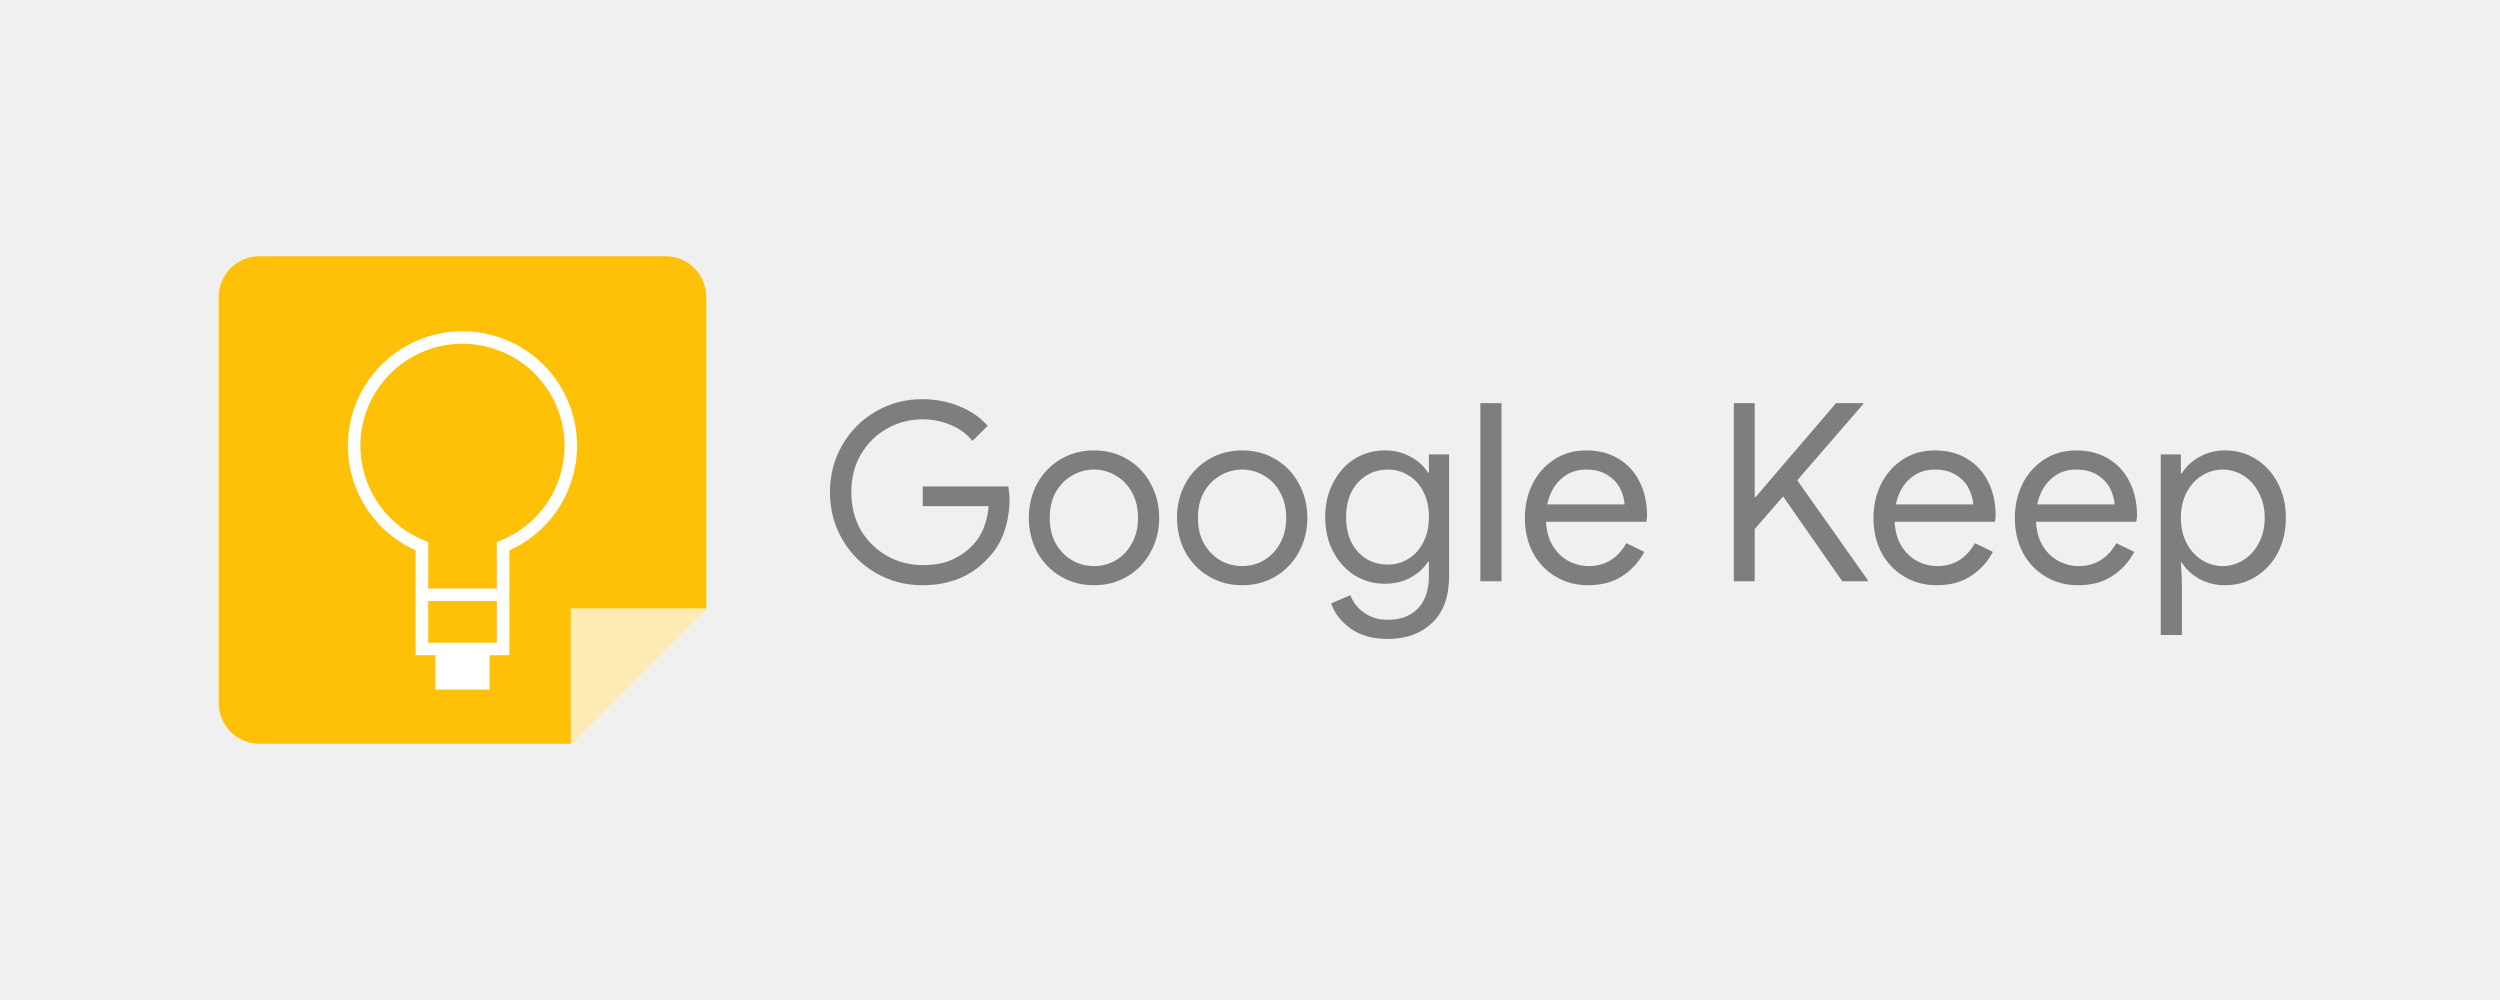
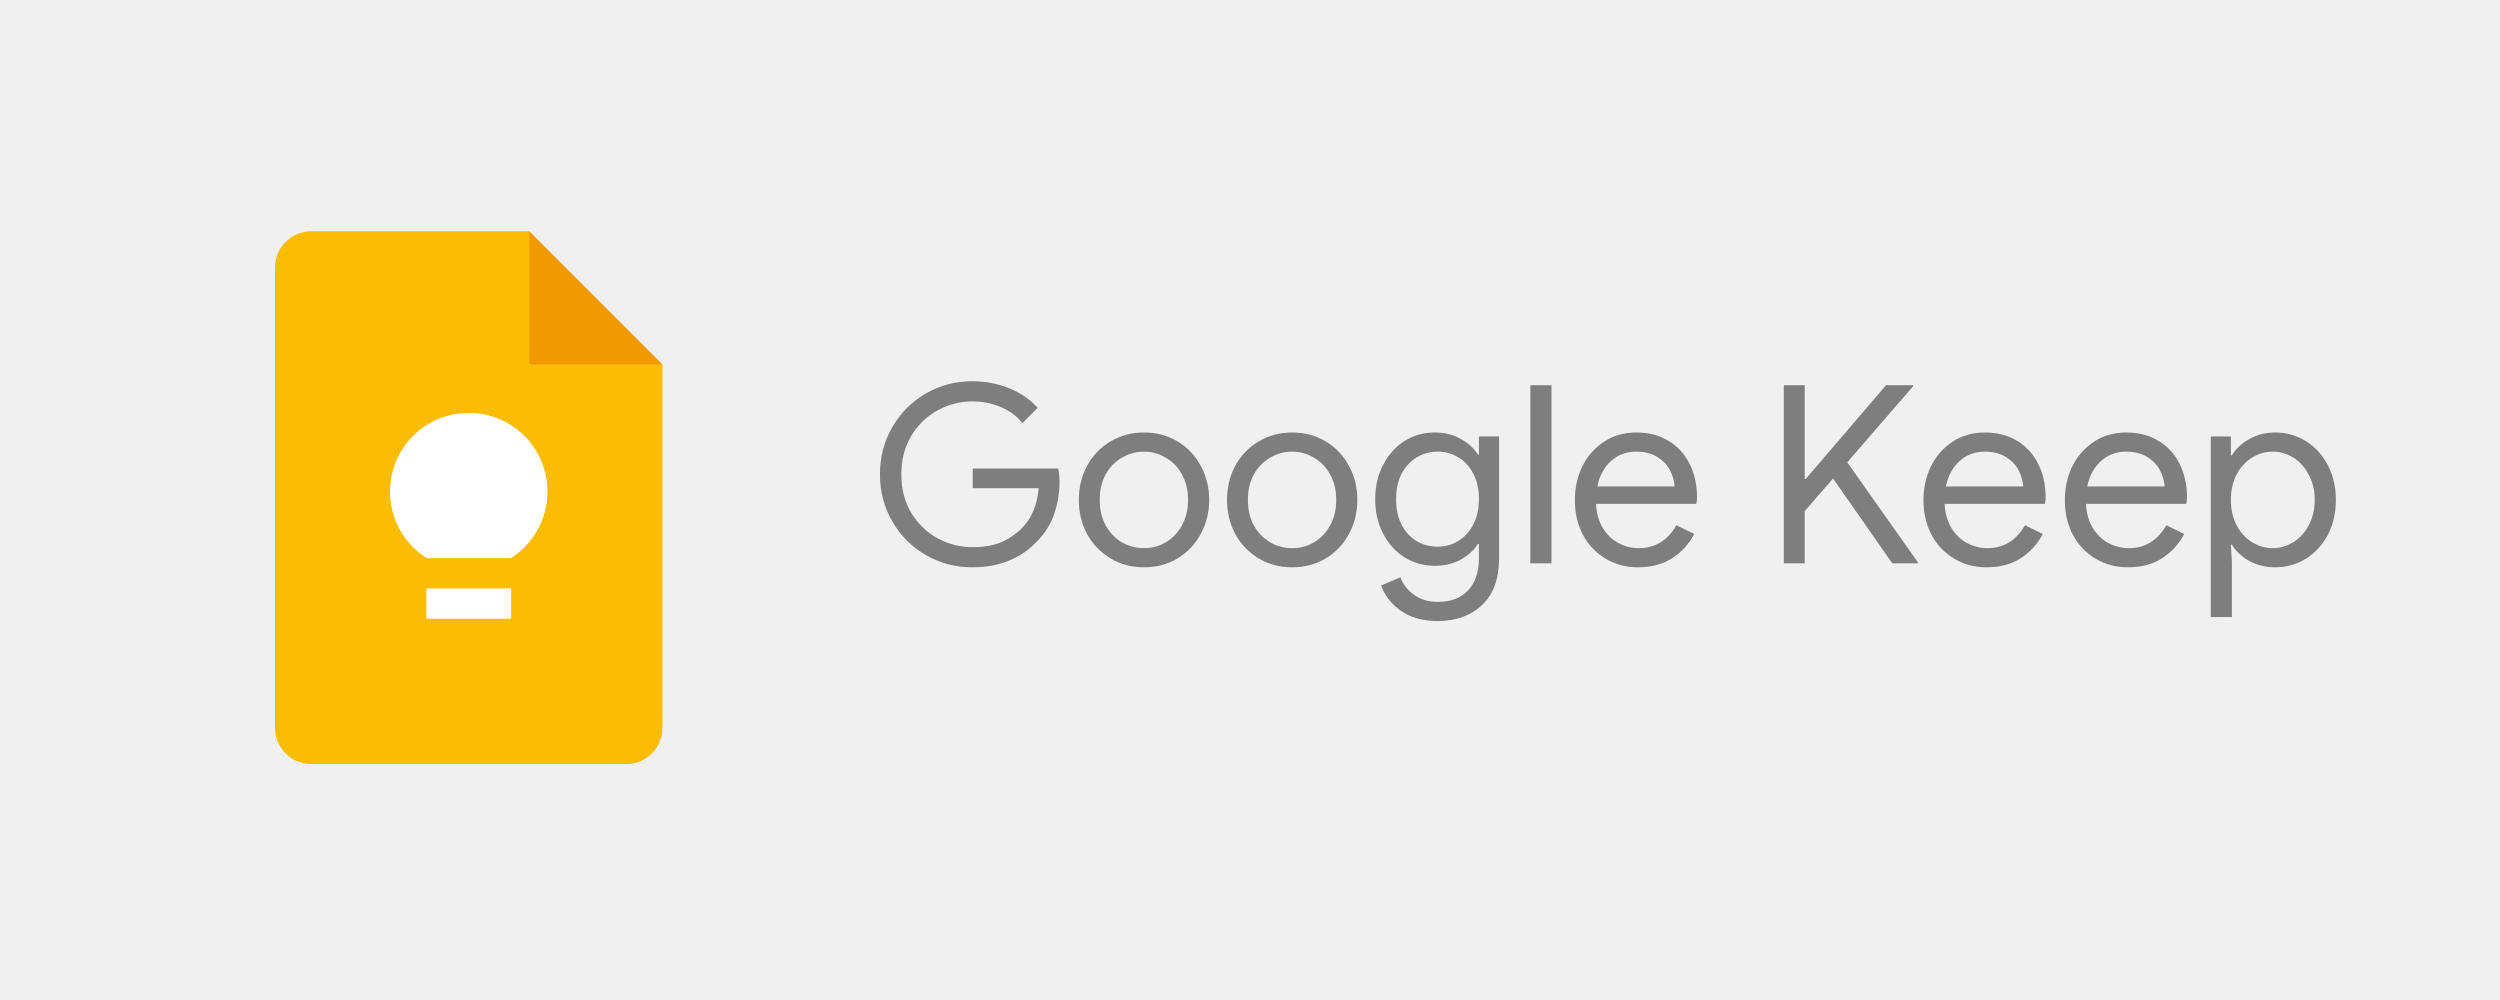
<svg xmlns="http://www.w3.org/2000/svg" width="400" height="160" viewBox="0 0 400 160" fill="none">
-   <path d="M41.5 119H91.333L113 97.333V47.5C113 45.776 112.315 44.123 111.096 42.904C109.877 41.685 108.224 41 106.5 41H41.5C39.776 41 38.123 41.685 36.904 42.904C35.685 44.123 35 45.776 35 47.5V112.5C35 114.224 35.685 115.877 36.904 117.096C38.123 118.315 39.776 119 41.5 119Z" fill="#FFC107" />
-   <path d="M91.333 119V97.334H113L91.333 119Z" fill="#FFECB3" />
-   <path d="M91.333 71.333C91.333 66.736 89.507 62.327 86.257 59.077C83.006 55.826 78.597 54 74 54C69.403 54 64.994 55.826 61.743 59.077C58.493 62.327 56.667 66.736 56.667 71.333C56.668 74.785 57.7 78.158 59.63 81.02C61.56 83.882 64.3 86.102 67.5 87.397V103.833H80.5V87.397C83.7 86.102 86.44 83.882 88.37 81.02C90.3 78.158 91.332 74.785 91.333 71.333Z" stroke="white" stroke-width="2" stroke-miterlimit="10" />
-   <path d="M69.667 103.833H78.333V110.333H69.667V103.833Z" fill="white" />
-   <path d="M67.5 95.166H80.5" stroke="white" stroke-width="2" stroke-miterlimit="10" />
-   <path d="M147.557 93.637C144.877 93.637 142.409 92.987 140.154 91.686C137.899 90.386 136.108 88.595 134.781 86.313C133.454 84.031 132.791 81.511 132.791 78.751C132.791 75.992 133.454 73.471 134.781 71.189C136.108 68.907 137.899 67.117 140.154 65.816C142.409 64.516 144.877 63.866 147.557 63.866C149.653 63.866 151.616 64.238 153.447 64.981C155.305 65.724 156.83 66.772 158.024 68.125L155.596 70.553C154.694 69.438 153.54 68.589 152.134 68.005C150.728 67.395 149.215 67.09 147.597 67.09C145.58 67.09 143.696 67.581 141.945 68.563C140.22 69.518 138.827 70.884 137.766 72.662C136.731 74.413 136.214 76.443 136.214 78.751C136.214 81.06 136.731 83.103 137.766 84.881C138.827 86.632 140.234 87.998 141.985 88.98C143.736 89.935 145.607 90.413 147.597 90.413C149.507 90.413 151.099 90.121 152.373 89.537C153.673 88.927 154.787 88.131 155.716 87.149C156.406 86.406 156.963 85.517 157.387 84.483C157.812 83.421 158.077 82.254 158.183 80.98H147.636V77.836H161.328C161.46 78.579 161.527 79.269 161.527 79.906C161.527 81.657 161.248 83.368 160.691 85.04C160.134 86.685 159.245 88.131 158.024 89.378C155.397 92.217 151.908 93.637 147.557 93.637Z" fill="#7E7E7E" />
-   <path d="M175.042 93.637C173.052 93.637 171.261 93.159 169.669 92.204C168.077 91.249 166.83 89.948 165.928 88.303C165.053 86.658 164.615 84.841 164.615 82.851C164.615 80.861 165.053 79.043 165.928 77.398C166.83 75.753 168.077 74.453 169.669 73.498C171.261 72.543 173.052 72.065 175.042 72.065C177.032 72.065 178.823 72.543 180.415 73.498C182.007 74.453 183.241 75.753 184.117 77.398C185.019 79.043 185.47 80.861 185.47 82.851C185.47 84.841 185.019 86.658 184.117 88.303C183.241 89.948 182.007 91.249 180.415 92.204C178.823 93.159 177.032 93.637 175.042 93.637ZM175.042 90.572C176.29 90.572 177.444 90.267 178.505 89.657C179.593 89.02 180.455 88.118 181.092 86.95C181.755 85.783 182.087 84.416 182.087 82.851C182.087 81.285 181.755 79.919 181.092 78.751C180.455 77.584 179.593 76.695 178.505 76.085C177.444 75.448 176.29 75.13 175.042 75.13C173.795 75.13 172.628 75.448 171.54 76.085C170.452 76.695 169.577 77.584 168.913 78.751C168.276 79.919 167.958 81.285 167.958 82.851C167.958 84.416 168.276 85.783 168.913 86.95C169.577 88.118 170.452 89.02 171.54 89.657C172.628 90.267 173.795 90.572 175.042 90.572Z" fill="#7E7E7E" />
-   <path d="M198.751 93.637C196.761 93.637 194.97 93.159 193.378 92.204C191.786 91.249 190.539 89.948 189.637 88.303C188.762 86.658 188.324 84.841 188.324 82.851C188.324 80.861 188.762 79.043 189.637 77.398C190.539 75.753 191.786 74.453 193.378 73.498C194.97 72.543 196.761 72.065 198.751 72.065C200.741 72.065 202.532 72.543 204.124 73.498C205.716 74.453 206.95 75.753 207.826 77.398C208.728 79.043 209.179 80.861 209.179 82.851C209.179 84.841 208.728 86.658 207.826 88.303C206.95 89.948 205.716 91.249 204.124 92.204C202.532 93.159 200.741 93.637 198.751 93.637ZM198.751 90.572C199.998 90.572 201.153 90.267 202.214 89.657C203.302 89.02 204.164 88.118 204.801 86.95C205.464 85.783 205.796 84.416 205.796 82.851C205.796 81.285 205.464 79.919 204.801 78.751C204.164 77.584 203.302 76.695 202.214 76.085C201.153 75.448 199.998 75.13 198.751 75.13C197.504 75.13 196.337 75.448 195.249 76.085C194.161 76.695 193.286 77.584 192.622 78.751C191.985 79.919 191.667 81.285 191.667 82.851C191.667 84.416 191.985 85.783 192.622 86.95C193.286 88.118 194.161 89.02 195.249 89.657C196.337 90.267 197.504 90.572 198.751 90.572Z" fill="#7E7E7E" />
-   <path d="M222.023 102.233C219.635 102.233 217.658 101.676 216.092 100.562C214.553 99.447 213.519 98.108 212.988 96.542L216.053 95.229C216.504 96.396 217.247 97.338 218.281 98.054C219.343 98.797 220.59 99.169 222.023 99.169C224.119 99.169 225.737 98.558 226.878 97.338C228.046 96.118 228.629 94.393 228.629 92.164V89.895H228.47C227.807 90.93 226.865 91.779 225.644 92.443C224.45 93.079 223.084 93.398 221.545 93.398C219.794 93.398 218.189 92.947 216.729 92.045C215.296 91.142 214.155 89.882 213.306 88.264C212.457 86.645 212.033 84.801 212.033 82.731C212.033 80.688 212.457 78.858 213.306 77.239C214.155 75.594 215.296 74.32 216.729 73.418C218.189 72.516 219.794 72.065 221.545 72.065C223.084 72.065 224.45 72.397 225.644 73.06C226.865 73.697 227.807 74.546 228.47 75.607H228.629V72.702H231.853V92.204C231.853 95.467 230.951 97.948 229.147 99.646C227.343 101.371 224.968 102.233 222.023 102.233ZM222.023 90.333C223.243 90.333 224.344 90.028 225.326 89.418C226.334 88.808 227.13 87.932 227.714 86.791C228.324 85.65 228.629 84.297 228.629 82.731C228.629 81.139 228.324 79.773 227.714 78.632C227.13 77.491 226.334 76.629 225.326 76.045C224.344 75.435 223.243 75.13 222.023 75.13C220.802 75.13 219.688 75.435 218.679 76.045C217.671 76.655 216.862 77.531 216.252 78.672C215.668 79.813 215.376 81.166 215.376 82.731C215.376 84.297 215.668 85.663 216.252 86.831C216.862 87.972 217.671 88.847 218.679 89.458C219.688 90.041 220.802 90.333 222.023 90.333Z" fill="#7E7E7E" />
-   <path d="M236.855 64.503H240.238V93H236.855V64.503Z" fill="#7E7E7E" />
-   <path d="M254.091 93.637C252.154 93.637 250.416 93.172 248.877 92.244C247.338 91.315 246.131 90.041 245.255 88.423C244.406 86.778 243.982 84.934 243.982 82.891C243.982 80.927 244.38 79.123 245.176 77.478C245.998 75.833 247.152 74.519 248.638 73.538C250.124 72.556 251.849 72.065 253.812 72.065C255.802 72.065 257.527 72.516 258.986 73.418C260.446 74.294 261.56 75.514 262.329 77.08C263.125 78.645 263.523 80.436 263.523 82.453C263.523 82.851 263.484 83.196 263.404 83.488H247.365C247.444 85.026 247.816 86.327 248.479 87.388C249.142 88.449 249.978 89.245 250.986 89.776C252.021 90.307 253.096 90.572 254.21 90.572C256.811 90.572 258.814 89.352 260.22 86.91L263.086 88.303C262.21 89.948 261.016 91.249 259.504 92.204C258.018 93.159 256.214 93.637 254.091 93.637ZM259.941 80.702C259.888 79.853 259.65 79.004 259.225 78.154C258.801 77.305 258.124 76.589 257.195 76.005C256.293 75.421 255.152 75.13 253.772 75.13C252.18 75.13 250.827 75.647 249.713 76.682C248.625 77.69 247.909 79.03 247.564 80.702H259.941Z" fill="#7E7E7E" />
-   <path d="M277.41 64.503H280.753V79.508H280.912L293.767 64.503H298.106V64.662L287.559 76.841L298.862 92.841V93H294.762L285.29 79.428L280.753 84.642V93H277.41V64.503Z" fill="#7E7E7E" />
-   <path d="M309.865 93.637C307.928 93.637 306.19 93.172 304.651 92.244C303.113 91.315 301.905 90.041 301.03 88.423C300.181 86.778 299.756 84.934 299.756 82.891C299.756 80.927 300.154 79.123 300.95 77.478C301.773 75.833 302.927 74.519 304.413 73.538C305.899 72.556 307.623 72.065 309.587 72.065C311.577 72.065 313.301 72.516 314.761 73.418C316.22 74.294 317.334 75.514 318.104 77.08C318.9 78.645 319.298 80.436 319.298 82.453C319.298 82.851 319.258 83.196 319.178 83.488H303.139C303.219 85.026 303.59 86.327 304.253 87.388C304.917 88.449 305.753 89.245 306.761 89.776C307.796 90.307 308.87 90.572 309.985 90.572C312.585 90.572 314.588 89.352 315.994 86.91L318.86 88.303C317.984 89.948 316.79 91.249 315.278 92.204C313.792 93.159 311.988 93.637 309.865 93.637ZM315.716 80.702C315.663 79.853 315.424 79.004 314.999 78.154C314.575 77.305 313.898 76.589 312.97 76.005C312.068 75.421 310.927 75.13 309.547 75.13C307.955 75.13 306.602 75.647 305.487 76.682C304.399 77.69 303.683 79.03 303.338 80.702H315.716Z" fill="#7E7E7E" />
-   <path d="M332.486 93.637C330.549 93.637 328.811 93.172 327.272 92.244C325.733 91.315 324.526 90.041 323.65 88.423C322.801 86.778 322.377 84.934 322.377 82.891C322.377 80.927 322.775 79.123 323.571 77.478C324.393 75.833 325.547 74.519 327.033 73.538C328.519 72.556 330.244 72.065 332.207 72.065C334.197 72.065 335.922 72.516 337.381 73.418C338.841 74.294 339.955 75.514 340.725 77.08C341.521 78.645 341.919 80.436 341.919 82.453C341.919 82.851 341.879 83.196 341.799 83.488H325.76C325.839 85.026 326.211 86.327 326.874 87.388C327.537 88.449 328.373 89.245 329.382 89.776C330.416 90.307 331.491 90.572 332.605 90.572C335.206 90.572 337.209 89.352 338.615 86.91L341.481 88.303C340.605 89.948 339.411 91.249 337.899 92.204C336.413 93.159 334.609 93.637 332.486 93.637ZM338.337 80.702C338.283 79.853 338.045 79.004 337.62 78.154C337.196 77.305 336.519 76.589 335.59 76.005C334.688 75.421 333.547 75.13 332.168 75.13C330.576 75.13 329.222 75.647 328.108 76.682C327.02 77.69 326.304 79.03 325.959 80.702H338.337Z" fill="#7E7E7E" />
-   <path d="M345.719 72.702H348.942V75.727H349.102C349.712 74.692 350.627 73.829 351.848 73.14C353.095 72.423 354.488 72.065 356.027 72.065C357.831 72.065 359.476 72.529 360.962 73.458C362.448 74.387 363.615 75.674 364.464 77.319C365.313 78.964 365.738 80.808 365.738 82.851C365.738 84.92 365.313 86.778 364.464 88.423C363.615 90.041 362.448 91.315 360.962 92.244C359.476 93.172 357.831 93.637 356.027 93.637C354.488 93.637 353.095 93.292 351.848 92.602C350.627 91.885 349.712 91.023 349.102 90.015H348.942L349.102 92.801V101.597H345.719V72.702ZM355.629 90.572C356.796 90.572 357.897 90.254 358.932 89.617C359.967 88.98 360.789 88.078 361.4 86.91C362.037 85.716 362.355 84.363 362.355 82.851C362.355 81.338 362.037 79.999 361.4 78.831C360.789 77.637 359.967 76.722 358.932 76.085C357.897 75.448 356.796 75.13 355.629 75.13C354.461 75.13 353.36 75.448 352.325 76.085C351.291 76.722 350.468 77.624 349.858 78.791C349.247 79.959 348.942 81.312 348.942 82.851C348.942 84.39 349.247 85.743 349.858 86.91C350.468 88.078 351.291 88.98 352.325 89.617C353.36 90.254 354.461 90.572 355.629 90.572Z" fill="#7E7E7E" />
+   <g clip-path="url(#clip0_922_1272)">
+     <path d="M84.688 58.312L96.376 60.521L106 58.312L84.688 37L81.748 47.104L84.688 58.312Z" fill="#F29900" />
+     <path d="M84.688 58.312V37H49.812C46.601 37 44 39.601 44 42.812V116.438C44 119.649 46.601 122.25 49.812 122.25H100.188C103.399 122.25 106 119.649 106 116.438V58.312H84.688Z" fill="#FBBC04" />
+     <path d="M81.781 99H68.219V94.156H81.781V99ZM81.709 89.312H68.291C64.755 87.084 62.406 83.146 62.406 78.656C62.406 71.701 68.044 66.062 75 66.062C81.956 66.062 87.594 71.701 87.594 78.656C87.594 83.146 85.245 87.084 81.709 89.312Z" fill="white" />
+   </g>
+   <path d="M155.557 90.77C152.877 90.77 150.409 90.12 148.154 88.82C145.899 87.52 144.108 85.729 142.781 83.447C141.454 81.165 140.791 78.645 140.791 75.885C140.791 73.126 141.454 70.605 142.781 68.323C144.108 66.041 145.899 64.25 148.154 62.95C150.409 61.65 152.877 61 155.557 61C157.653 61 159.616 61.371 161.447 62.114C163.305 62.857 164.83 63.905 166.024 65.259L163.596 67.686C162.694 66.572 161.54 65.723 160.134 65.139C158.728 64.529 157.215 64.224 155.597 64.224C153.58 64.224 151.696 64.715 149.945 65.696C148.22 66.652 146.827 68.018 145.766 69.796C144.731 71.547 144.214 73.577 144.214 75.885C144.214 78.194 144.731 80.237 145.766 82.014C146.827 83.766 148.234 85.132 149.985 86.114C151.736 87.069 153.607 87.547 155.597 87.547C157.507 87.547 159.099 87.255 160.373 86.671C161.673 86.061 162.787 85.265 163.716 84.283C164.406 83.54 164.963 82.651 165.387 81.616C165.812 80.555 166.077 79.388 166.183 78.114H155.636V74.97H169.328C169.46 75.713 169.527 76.403 169.527 77.039C169.527 78.791 169.248 80.502 168.691 82.174C168.134 83.819 167.245 85.265 166.024 86.512C163.397 89.351 159.908 90.77 155.557 90.77Z" fill="#7E7E7E" />
+   <path d="M183.042 90.77C181.052 90.77 179.261 90.293 177.669 89.338C176.077 88.382 174.83 87.082 173.928 85.437C173.053 83.792 172.615 81.975 172.615 79.984C172.615 77.995 173.053 76.177 173.928 74.532C174.83 72.887 176.077 71.587 177.669 70.632C179.261 69.676 181.052 69.199 183.042 69.199C185.032 69.199 186.823 69.676 188.415 70.632C190.007 71.587 191.241 72.887 192.117 74.532C193.019 76.177 193.47 77.995 193.47 79.984C193.47 81.975 193.019 83.792 192.117 85.437C191.241 87.082 190.007 88.382 188.415 89.338C186.823 90.293 185.032 90.77 183.042 90.77ZM183.042 87.706C184.29 87.706 185.444 87.401 186.505 86.79C187.593 86.153 188.455 85.251 189.092 84.084C189.755 82.916 190.087 81.55 190.087 79.984C190.087 78.419 189.755 77.053 189.092 75.885C188.455 74.718 187.593 73.829 186.505 73.219C185.444 72.582 184.29 72.263 183.042 72.263C181.795 72.263 180.628 72.582 179.54 73.219C178.452 73.829 177.577 74.718 176.913 75.885C176.276 77.053 175.958 78.419 175.958 79.984C175.958 81.55 176.276 82.916 176.913 84.084C177.577 85.251 178.452 86.153 179.54 86.79C180.628 87.401 181.795 87.706 183.042 87.706Z" fill="#7E7E7E" />
+   <path d="M206.751 90.77C204.761 90.77 202.97 90.293 201.378 89.338C199.786 88.382 198.539 87.082 197.637 85.437C196.762 83.792 196.324 81.975 196.324 79.984C196.324 77.995 196.762 76.177 197.637 74.532C198.539 72.887 199.786 71.587 201.378 70.632C202.97 69.676 204.761 69.199 206.751 69.199C208.741 69.199 210.532 69.676 212.124 70.632C213.716 71.587 214.95 72.887 215.826 74.532C216.728 76.177 217.179 77.995 217.179 79.984C217.179 81.975 216.728 83.792 215.826 85.437C214.95 87.082 213.716 88.382 212.124 89.338C210.532 90.293 208.741 90.77 206.751 90.77ZM206.751 87.706C207.998 87.706 209.153 87.401 210.214 86.79C211.302 86.153 212.164 85.251 212.801 84.084C213.464 82.916 213.796 81.55 213.796 79.984C213.796 78.419 213.464 77.053 212.801 75.885C212.164 74.718 211.302 73.829 210.214 73.219C209.153 72.582 207.998 72.263 206.751 72.263C205.504 72.263 204.337 72.582 203.249 73.219C202.161 73.829 201.286 74.718 200.622 75.885C199.985 77.053 199.667 78.419 199.667 79.984C199.667 81.55 199.985 82.916 200.622 84.084C201.286 85.251 202.161 86.153 203.249 86.79C204.337 87.401 205.504 87.706 206.751 87.706Z" fill="#7E7E7E" />
+   <path d="M230.023 99.367C227.635 99.367 225.658 98.81 224.092 97.696C222.553 96.581 221.519 95.241 220.988 93.676L224.053 92.362C224.504 93.53 225.247 94.472 226.281 95.188C227.343 95.931 228.59 96.302 230.023 96.302C232.119 96.302 233.737 95.692 234.878 94.472C236.046 93.251 236.629 91.526 236.629 89.298V87.029H236.47C235.807 88.064 234.865 88.913 233.644 89.576C232.45 90.213 231.084 90.531 229.545 90.531C227.794 90.531 226.189 90.08 224.729 89.178C223.296 88.276 222.155 87.016 221.306 85.397C220.457 83.779 220.033 81.935 220.033 79.865C220.033 77.822 220.457 75.991 221.306 74.373C222.155 72.728 223.296 71.454 224.729 70.552C226.189 69.65 227.794 69.199 229.545 69.199C231.084 69.199 232.45 69.53 233.644 70.194C234.865 70.831 235.807 71.68 236.47 72.741H236.629V69.835H239.853V89.338C239.853 92.601 238.951 95.082 237.147 96.78C235.343 98.505 232.968 99.367 230.023 99.367ZM230.023 87.467C231.243 87.467 232.344 87.162 233.326 86.552C234.334 85.941 235.13 85.066 235.714 83.925C236.324 82.784 236.629 81.431 236.629 79.865C236.629 78.273 236.324 76.907 235.714 75.766C235.13 74.625 234.334 73.762 233.326 73.179C232.344 72.568 231.243 72.263 230.023 72.263C228.802 72.263 227.688 72.568 226.679 73.179C225.671 73.789 224.862 74.665 224.252 75.805C223.668 76.946 223.376 78.3 223.376 79.865C223.376 81.431 223.668 82.797 224.252 83.965C224.862 85.105 225.671 85.981 226.679 86.591C227.688 87.175 228.802 87.467 230.023 87.467Z" fill="#7E7E7E" />
+   <path d="M244.855 61.637H248.238V90.133H244.855V61.637Z" fill="#7E7E7E" />
+   <path d="M262.091 90.77C260.154 90.77 258.416 90.306 256.877 89.377C255.338 88.449 254.131 87.175 253.255 85.556C252.406 83.911 251.982 82.067 251.982 80.024C251.982 78.061 252.38 76.257 253.176 74.612C253.998 72.966 255.152 71.653 256.638 70.671C258.124 69.69 259.849 69.199 261.812 69.199C263.802 69.199 265.527 69.65 266.986 70.552C268.446 71.427 269.56 72.648 270.329 74.213C271.125 75.779 271.523 77.57 271.523 79.587C271.523 79.984 271.484 80.329 271.404 80.621H255.365C255.444 82.16 255.816 83.46 256.479 84.522C257.142 85.583 257.978 86.379 258.986 86.91C260.021 87.44 261.096 87.706 262.21 87.706C264.811 87.706 266.814 86.485 268.22 84.044L271.086 85.437C270.21 87.082 269.016 88.382 267.504 89.338C266.018 90.293 264.214 90.77 262.091 90.77ZM267.941 77.835C267.888 76.986 267.65 76.137 267.225 75.288C266.801 74.439 266.124 73.723 265.195 73.139C264.293 72.555 263.152 72.263 261.772 72.263C260.18 72.263 258.827 72.781 257.713 73.816C256.625 74.824 255.909 76.164 255.564 77.835H267.941Z" fill="#7E7E7E" />
+   <path d="M285.41 61.637H288.753V76.641H288.912L301.767 61.637H306.106V61.796L295.559 73.975L306.862 89.974V90.133H302.762L293.29 76.562L288.753 81.775V90.133H285.41V61.637Z" fill="#7E7E7E" />
+   <path d="M317.865 90.77C315.928 90.77 314.19 90.306 312.651 89.377C311.113 88.449 309.905 87.175 309.03 85.556C308.181 83.911 307.756 82.067 307.756 80.024C307.756 78.061 308.154 76.257 308.95 74.612C309.773 72.966 310.927 71.653 312.413 70.671C313.899 69.69 315.623 69.199 317.587 69.199C319.577 69.199 321.301 69.65 322.761 70.552C324.22 71.427 325.334 72.648 326.104 74.213C326.9 75.779 327.298 77.57 327.298 79.587C327.298 79.984 327.258 80.329 327.178 80.621H311.139C311.219 82.16 311.59 83.46 312.253 84.522C312.917 85.583 313.753 86.379 314.761 86.91C315.796 87.44 316.87 87.706 317.985 87.706C320.585 87.706 322.588 86.485 323.994 84.044L326.86 85.437C325.984 87.082 324.79 88.382 323.278 89.338C321.792 90.293 319.988 90.77 317.865 90.77ZM323.716 77.835C323.663 76.986 323.424 76.137 322.999 75.288C322.575 74.439 321.898 73.723 320.97 73.139C320.068 72.555 318.927 72.263 317.547 72.263C315.955 72.263 314.602 72.781 313.487 73.816C312.399 74.824 311.683 76.164 311.338 77.835H323.716Z" fill="#7E7E7E" />
+   <path d="M340.486 90.77C338.549 90.77 336.811 90.306 335.272 89.377C333.733 88.449 332.526 87.175 331.65 85.556C330.801 83.911 330.377 82.067 330.377 80.024C330.377 78.061 330.775 76.257 331.571 74.612C332.393 72.966 333.547 71.653 335.033 70.671C336.519 69.69 338.244 69.199 340.207 69.199C342.197 69.199 343.922 69.65 345.381 70.552C346.841 71.427 347.955 72.648 348.725 74.213C349.521 75.779 349.919 77.57 349.919 79.587C349.919 79.984 349.879 80.329 349.799 80.621H333.76C333.839 82.16 334.211 83.46 334.874 84.522C335.537 85.583 336.373 86.379 337.382 86.91C338.416 87.44 339.491 87.706 340.605 87.706C343.206 87.706 345.209 86.485 346.615 84.044L349.481 85.437C348.605 87.082 347.411 88.382 345.899 89.338C344.413 90.293 342.609 90.77 340.486 90.77ZM346.337 77.835C346.283 76.986 346.045 76.137 345.62 75.288C345.196 74.439 344.519 73.723 343.59 73.139C342.688 72.555 341.547 72.263 340.168 72.263C338.576 72.263 337.222 72.781 336.108 73.816C335.02 74.824 334.304 76.164 333.959 77.835H346.337Z" fill="#7E7E7E" />
+   <path d="M353.719 69.835H356.942V72.86H357.102C357.712 71.826 358.627 70.963 359.848 70.273C361.095 69.557 362.488 69.199 364.027 69.199C365.831 69.199 367.476 69.663 368.962 70.592C370.448 71.52 371.615 72.807 372.464 74.452C373.313 76.097 373.738 77.941 373.738 79.984C373.738 82.054 373.313 83.911 372.464 85.556C371.615 87.175 370.448 88.449 368.962 89.377C367.476 90.306 365.831 90.77 364.027 90.77C362.488 90.77 361.095 90.425 359.848 89.736C358.627 89.019 357.712 88.157 357.102 87.148H356.942L357.102 89.934V98.731H353.719V69.835ZM363.629 87.706C364.796 87.706 365.897 87.387 366.932 86.751C367.967 86.114 368.789 85.212 369.4 84.044C370.037 82.85 370.355 81.497 370.355 79.984C370.355 78.472 370.037 77.132 369.4 75.965C368.789 74.771 367.967 73.855 366.932 73.219C365.897 72.582 364.796 72.263 363.629 72.263C362.461 72.263 361.36 72.582 360.325 73.219C359.291 73.855 358.468 74.757 357.858 75.925C357.247 77.092 356.942 78.446 356.942 79.984C356.942 81.523 357.247 82.877 357.858 84.044C358.468 85.212 359.291 86.114 360.325 86.751C361.36 87.387 362.461 87.706 363.629 87.706Z" fill="#7E7E7E" />
+   <defs>
+     <clipPath id="clip0_922_1272">
+       <rect width="62" height="85.25" fill="white" transform="translate(44 37)" />
+     </clipPath>
+   </defs>
</svg>
